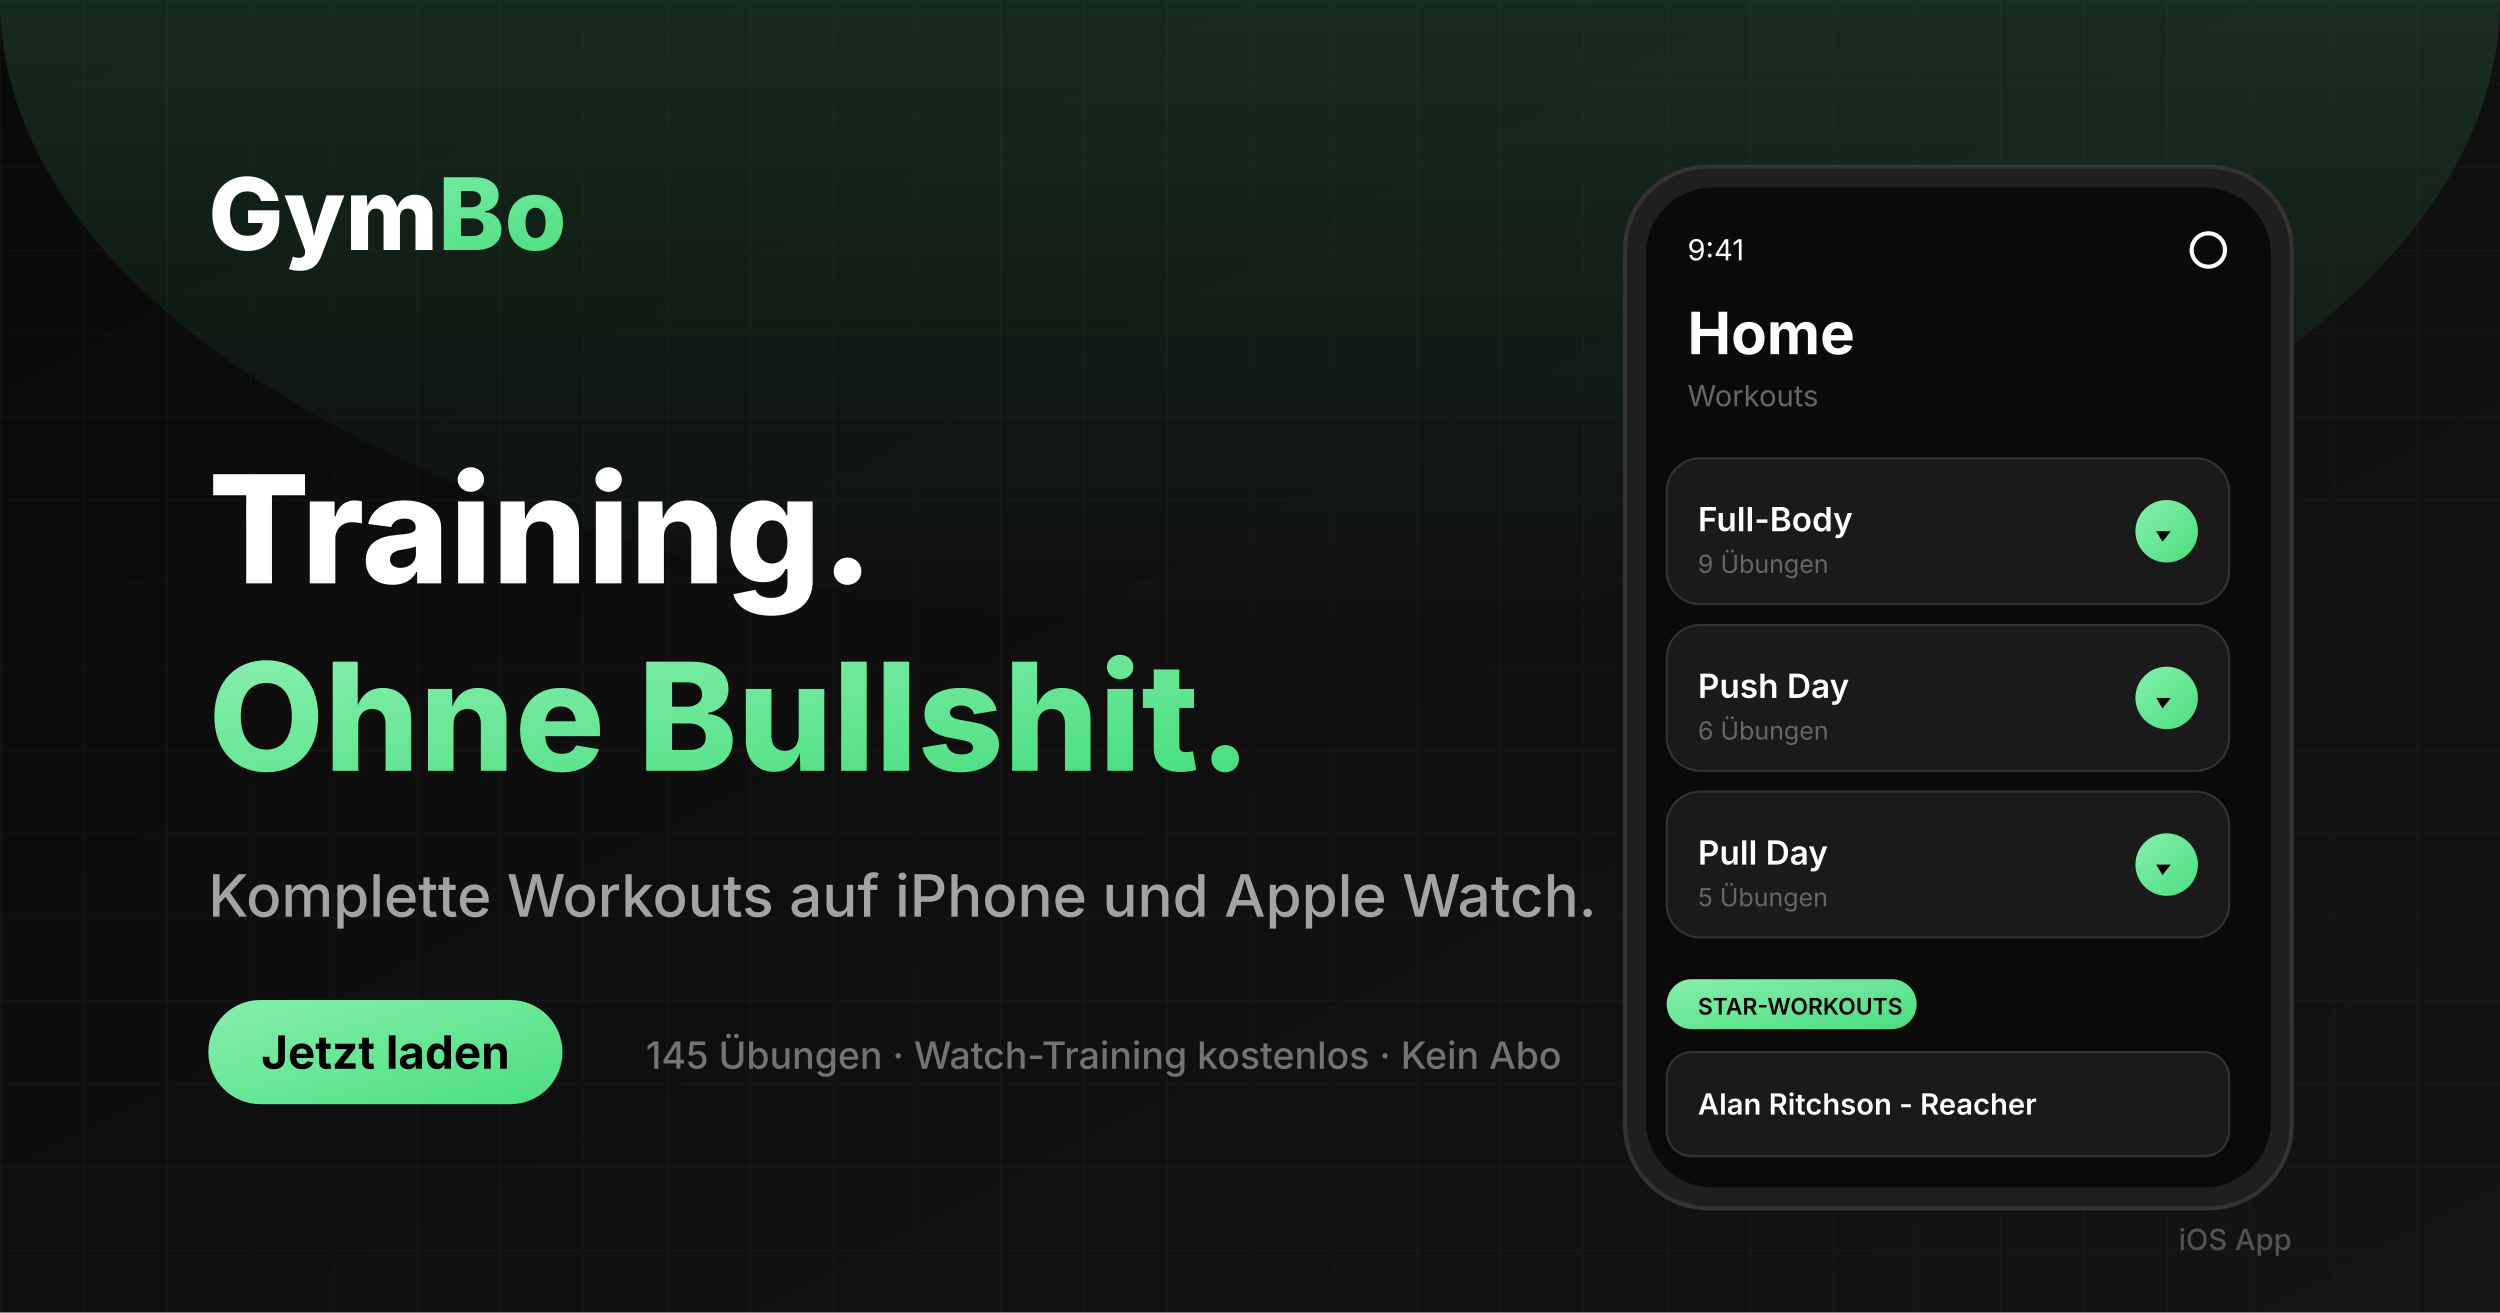
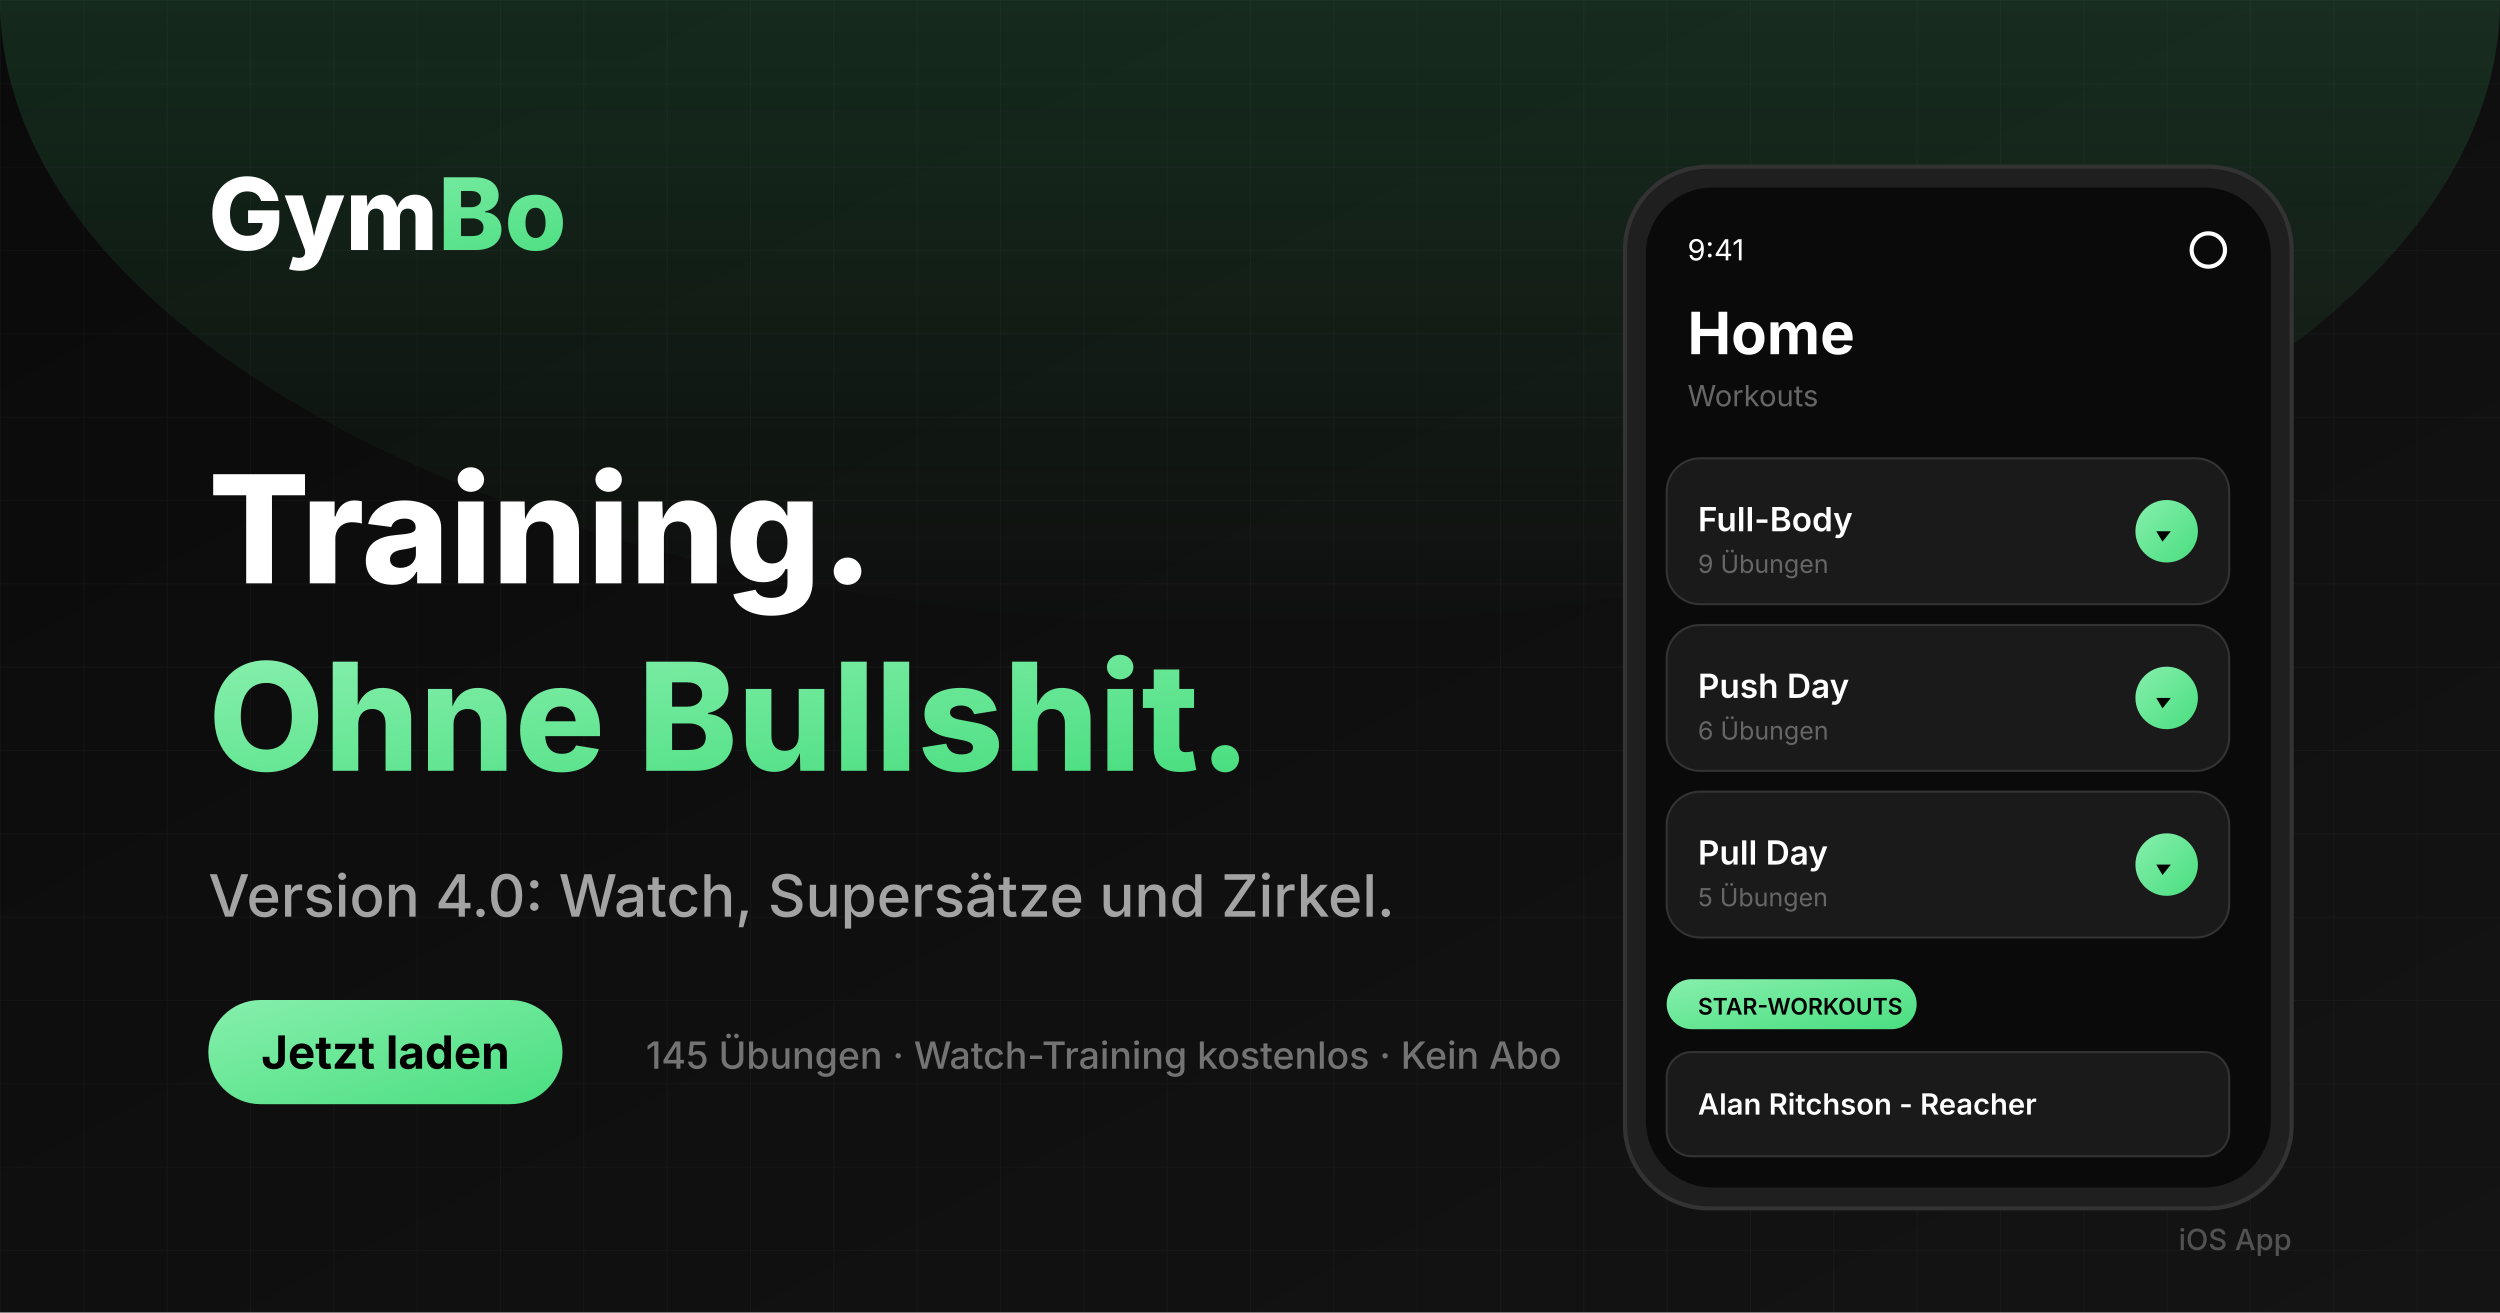
<svg xmlns="http://www.w3.org/2000/svg" viewBox="0 0 1200 630" width="1200" height="630">
  <defs>
    <linearGradient id="bgGrad" x1="0%" y1="0%" x2="100%" y2="100%">
      <stop offset="0%" style="stop-color:#0A0A0A" />
      <stop offset="100%" style="stop-color:#141414" />
    </linearGradient>
    <linearGradient id="accentGrad" x1="0%" y1="0%" x2="100%" y2="100%">
      <stop offset="0%" style="stop-color:#86EFAC" />
      <stop offset="100%" style="stop-color:#4ADE80" />
    </linearGradient>
    <linearGradient id="glowGrad" x1="50%" y1="0%" x2="50%" y2="100%">
      <stop offset="0%" style="stop-color:#4ADE80;stop-opacity:0.3" />
      <stop offset="100%" style="stop-color:#4ADE80;stop-opacity:0" />
    </linearGradient>
  </defs>
  <rect width="1200" height="630" fill="url(#bgGrad)" />
  <ellipse cx="600" cy="0" rx="600" ry="300" fill="url(#glowGrad)" />
  <pattern id="grid" width="40" height="40" patternUnits="userSpaceOnUse">
    <path d="M 40 0 L 0 0 0 40" fill="none" stroke="rgba(255,255,255,0.03)" stroke-width="1" />
  </pattern>
  <rect width="1200" height="630" fill="url(#grid)" />
  <text x="100" y="120" font-family="Inter, -apple-system, sans-serif" font-size="48" font-weight="800" fill="#FFFFFF">Gym<tspan fill="url(#accentGrad)">Bo</tspan>
  </text>
  <text x="100" y="280" font-family="Inter, -apple-system, sans-serif" font-size="72" font-weight="800" fill="#FFFFFF">Training.</text>
  <text x="100" y="370" font-family="Inter, -apple-system, sans-serif" font-size="72" font-weight="800" fill="url(#accentGrad)">Ohne Bullshit.</text>
-   <text x="100" y="440" font-family="Inter, -apple-system, sans-serif" font-size="28" font-weight="500" fill="#A3A3A3">Komplette Workouts auf iPhone und Apple Watch.</text>
+   <text x="100" y="440" font-family="Inter, -apple-system, sans-serif" font-size="28" font-weight="500" fill="#A3A3A3">Version 4.0: Watch, Supersätze und Zirkel.</text>
  <rect x="100" y="480" width="170" height="50" rx="25" fill="url(#accentGrad)" />
  <text x="185" y="513" font-family="Inter, -apple-system, sans-serif" font-size="22" font-weight="700" fill="#000000" text-anchor="middle">Jetzt laden</text>
  <text x="310" y="513" font-family="Inter, -apple-system, sans-serif" font-size="18" font-weight="500" fill="#737373">145 Übungen · Watch-Training kostenlos · Kein Abo</text>
  <g transform="translate(780, 80)">
    <rect x="0" y="0" width="320" height="500" rx="40" fill="#1F1F1F" stroke="#333" stroke-width="2" />
    <rect x="10" y="10" width="300" height="480" rx="32" fill="#0A0A0A" />
    <text x="30" y="45" font-family="Inter, sans-serif" font-size="14" fill="#fff">9:41</text>
    <circle cx="280" cy="40" r="8" fill="none" stroke="#fff" stroke-width="2" />
    <text x="30" y="90" font-family="Inter, sans-serif" font-size="28" font-weight="700" fill="#fff">Home</text>
    <text x="30" y="115" font-family="Inter, sans-serif" font-size="14" fill="#666">Workouts</text>
    <rect x="20" y="140" width="270" height="70" rx="16" fill="#1a1a1a" stroke="#333" stroke-width="1" />
    <text x="35" y="175" font-family="Inter, sans-serif" font-size="16" font-weight="600" fill="#fff">Full-Body</text>
    <text x="35" y="195" font-family="Inter, sans-serif" font-size="12" fill="#666">9 Übungen</text>
    <circle cx="260" cy="175" r="15" fill="url(#accentGrad)" />
    <path d="M255 175 L262 175 L258 180 Z" fill="#000" />
    <rect x="20" y="220" width="270" height="70" rx="16" fill="#1a1a1a" stroke="#333" stroke-width="1" />
    <text x="35" y="255" font-family="Inter, sans-serif" font-size="16" font-weight="600" fill="#fff">Push Day</text>
    <text x="35" y="275" font-family="Inter, sans-serif" font-size="12" fill="#666">6 Übungen</text>
    <circle cx="260" cy="255" r="15" fill="url(#accentGrad)" />
    <path d="M255 255 L262 255 L258 260 Z" fill="#000" />
    <rect x="20" y="300" width="270" height="70" rx="16" fill="#1a1a1a" stroke="#333" stroke-width="1" />
    <text x="35" y="335" font-family="Inter, sans-serif" font-size="16" font-weight="600" fill="#fff">Pull Day</text>
    <text x="35" y="355" font-family="Inter, sans-serif" font-size="12" fill="#666">5 Übungen</text>
    <circle cx="260" cy="335" r="15" fill="url(#accentGrad)" />
    <path d="M255 335 L262 335 L258 340 Z" fill="#000" />
    <rect x="20" y="390" width="120" height="24" rx="12" fill="url(#accentGrad)" />
    <text x="35" y="407" font-family="Inter, sans-serif" font-size="11" font-weight="600" fill="#000">STAR-WORKOUTS</text>
    <rect x="20" y="425" width="270" height="50" rx="12" fill="#1a1a1a" stroke="#333" stroke-width="1" />
    <text x="35" y="455" font-family="Inter, sans-serif" font-size="14" font-weight="600" fill="#fff">Alan Ritchson - Reacher</text>
  </g>
  <text x="1100" y="600" font-family="Inter, -apple-system, sans-serif" font-size="14" font-weight="500" fill="#525252" text-anchor="end">iOS App</text>
</svg>
